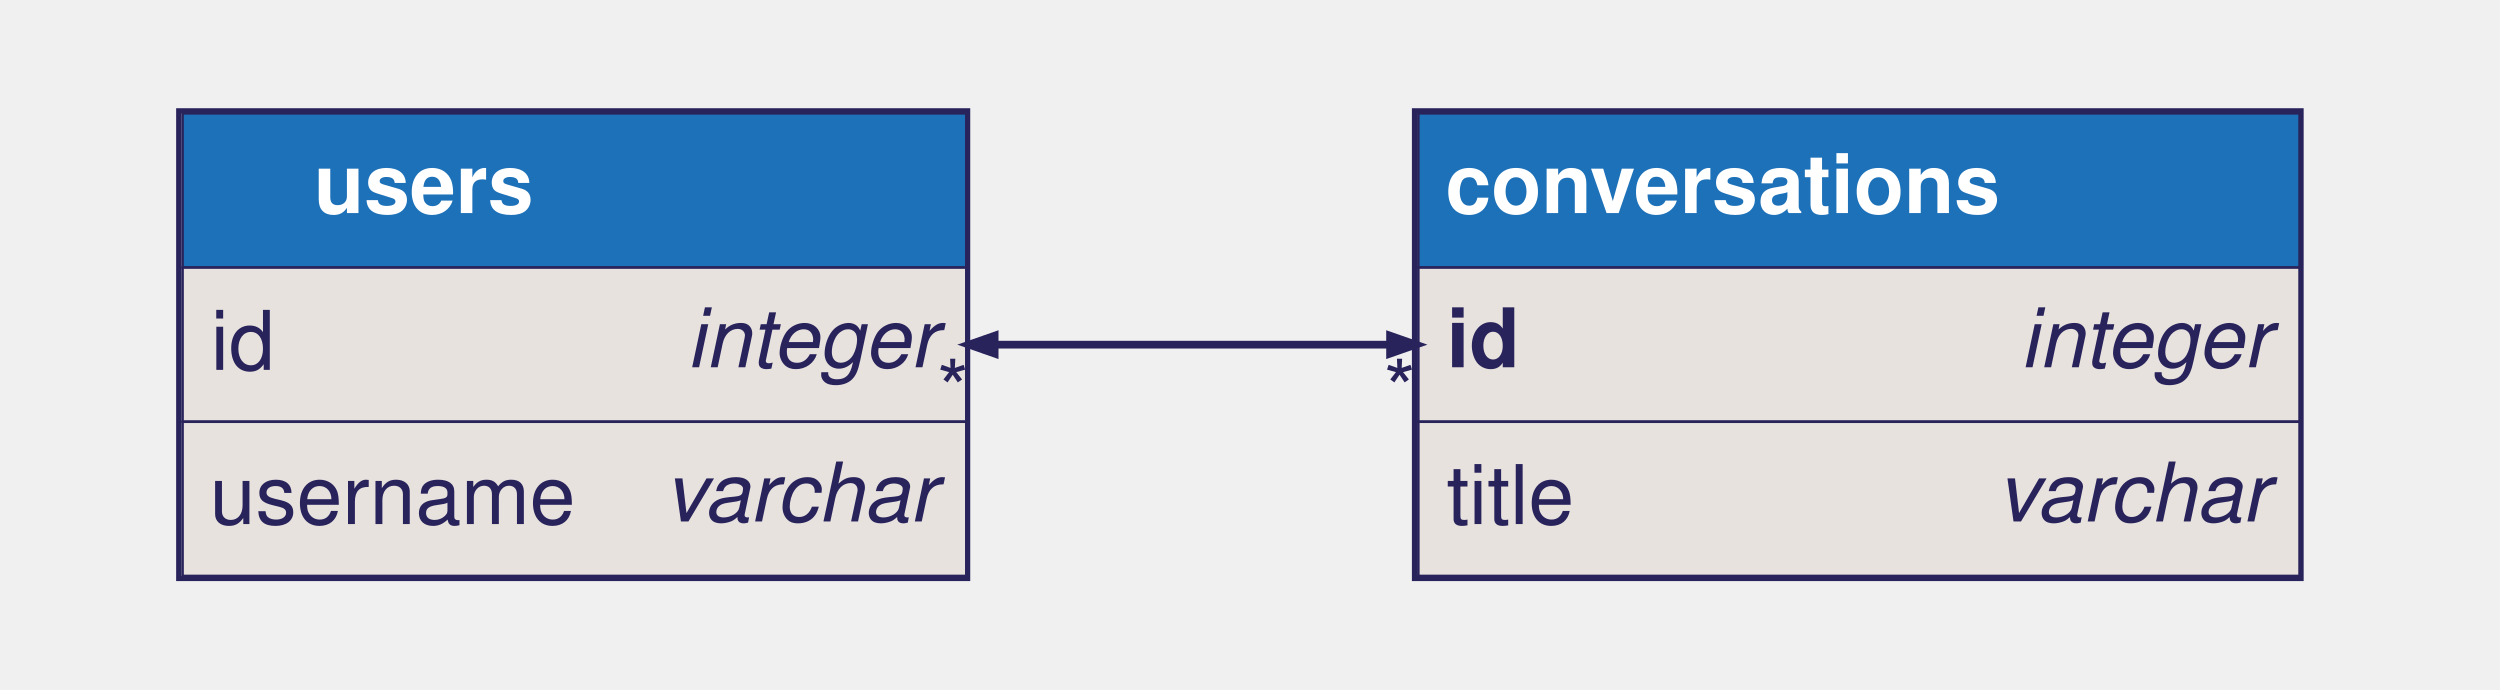
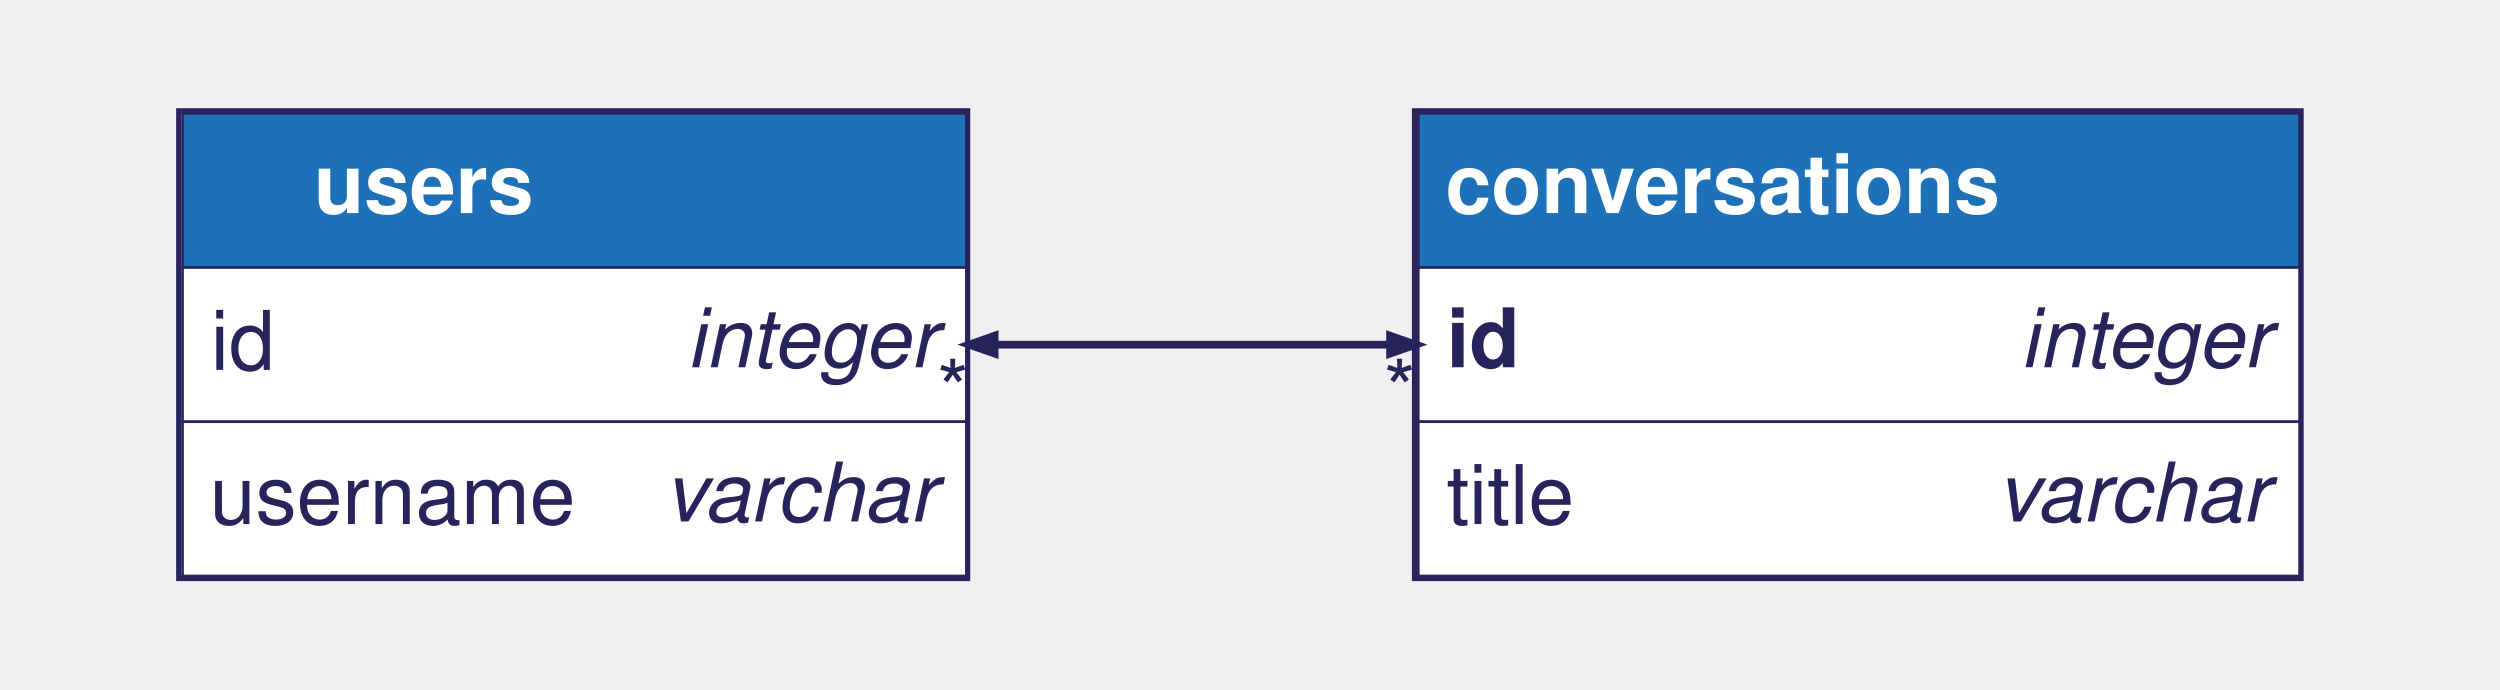
<svg xmlns="http://www.w3.org/2000/svg" width="972pt" height="268pt" viewBox="0.00 0.00 971.72 268.22">
  <g id="graph0" class="graph" transform="scale(1 1) rotate(0) translate(4 264.22)">
    <g id="users" class="node">
      <ellipse fill="none" stroke="black" stroke-width="0" cx="218.5" cy="-130.11" rx="218.49" ry="130.22" />
      <polygon fill="#1d71b8" stroke="transparent" points="66.5,-160.11 66.5,-220.11 371.5,-220.11 371.5,-160.11 66.5,-160.11" />
      <polygon fill="none" stroke="#29235c" points="66.5,-160.11 66.5,-220.11 371.5,-220.11 371.5,-160.11 66.5,-160.11" />
      <text text-anchor="start" x="117.63" y="-181.31" font-family="Helvetica,sans-Serif" font-weight="bold" font-size="32.00" fill="#ffffff">       users       </text>
-       <polygon fill="#e7e2dd" stroke="transparent" points="66.5,-100.11 66.5,-160.11 371.5,-160.11 371.5,-100.11 66.5,-100.11" />
+       <polygon fill="#ffffff" stroke="transparent" points="66.5,-100.11 66.5,-160.11 371.5,-160.11 371.5,-100.11 66.5,-100.11" />
      <polygon fill="none" stroke="#29235c" points="66.5,-100.11 66.5,-160.11 371.5,-160.11 371.5,-100.11 66.5,-100.11" />
      <text text-anchor="start" x="77.5" y="-120.31" font-family="Helvetica,sans-Serif" font-size="32.00" fill="#29235c">id    </text>
      <text text-anchor="start" x="262.69" y="-121.31" font-family="Helvetica,sans-Serif" font-style="italic" font-size="32.00" fill="#29235c">integer</text>
-       <polygon fill="#e7e2dd" stroke="transparent" points="66.5,-40.11 66.5,-100.11 371.5,-100.11 371.5,-40.11 66.5,-40.11" />
+       <polygon fill="#ffffff" stroke="transparent" points="66.5,-40.11 66.5,-100.11 371.5,-100.11 371.5,-40.11 66.5,-40.11" />
      <polygon fill="none" stroke="#29235c" points="66.5,-40.11 66.5,-100.11 371.5,-100.11 371.5,-40.11 66.5,-40.11" />
      <text text-anchor="start" x="77.09" y="-60.31" font-family="Helvetica,sans-Serif" font-size="32.00" fill="#29235c">username    </text>
      <text text-anchor="start" x="254.16" y="-61.31" font-family="Helvetica,sans-Serif" font-style="italic" font-size="32.00" fill="#29235c">varchar</text>
      <polygon fill="none" stroke="#29235c" stroke-width="2" points="65,-39.11 65,-221.11 372,-221.11 372,-39.11 65,-39.11" />
    </g>
    <g id="conversations" class="node">
      <ellipse fill="none" stroke="black" stroke-width="0" cx="718.36" cy="-130.11" rx="245.23" ry="130.22" />
      <polygon fill="#1d71b8" stroke="transparent" points="547.36,-160.11 547.36,-220.11 890.36,-220.11 890.36,-160.11 547.36,-160.11" />
      <polygon fill="none" stroke="#29235c" points="547.36,-160.11 547.36,-220.11 890.36,-220.11 890.36,-160.11 547.36,-160.11" />
      <text text-anchor="start" x="557.92" y="-181.31" font-family="Helvetica,sans-Serif" font-weight="bold" font-size="32.00" fill="#ffffff">       conversations       </text>
-       <polygon fill="#e7e2dd" stroke="transparent" points="547.36,-100.11 547.36,-160.11 890.36,-160.11 890.36,-100.11 547.36,-100.11" />
+       <polygon fill="#ffffff" stroke="transparent" points="547.36,-100.11 547.36,-160.11 890.36,-160.11 890.36,-100.11 547.36,-100.11" />
      <polygon fill="none" stroke="#29235c" points="547.36,-100.11 547.36,-160.11 890.36,-160.11 890.36,-100.11 547.36,-100.11" />
      <text text-anchor="start" x="558.36" y="-121.31" font-family="Helvetica,sans-Serif" font-weight="bold" font-size="32.00" fill="#29235c">id</text>
      <text text-anchor="start" x="583.25" y="-121.31" font-family="Helvetica,sans-Serif" font-size="32.00" fill="#29235c">    </text>
      <text text-anchor="start" x="781.56" y="-121.31" font-family="Helvetica,sans-Serif" font-style="italic" font-size="32.00" fill="#29235c">integer</text>
-       <polygon fill="#e7e2dd" stroke="transparent" points="547.36,-40.11 547.36,-100.11 890.36,-100.11 890.36,-40.11 547.36,-40.11" />
+       <polygon fill="#ffffff" stroke="transparent" points="547.36,-40.11 547.36,-100.11 890.36,-100.11 890.36,-40.11 547.36,-40.11" />
      <polygon fill="none" stroke="#29235c" points="547.36,-40.11 547.36,-100.11 890.36,-100.11 890.36,-40.11 547.36,-40.11" />
      <text text-anchor="start" x="558.36" y="-60.31" font-family="Helvetica,sans-Serif" font-size="32.00" fill="#29235c">title    </text>
      <text text-anchor="start" x="772.69" y="-61.31" font-family="Helvetica,sans-Serif" font-style="italic" font-size="32.00" fill="#29235c">varchar</text>
      <polygon fill="none" stroke="#29235c" stroke-width="2" points="545.86,-39.11 545.86,-221.11 890.86,-221.11 890.86,-39.11 545.86,-39.11" />
    </g>
    <g id="edge2" class="edge">
      <path fill="none" stroke="#29235c" stroke-width="3" d="M382.57,-130.11C448.38,-130.11 470.49,-130.11 536.32,-130.11" />
      <polygon fill="#29235c" stroke="#29235c" stroke-width="3" points="382.5,-126.61 372.5,-130.11 382.5,-133.61 382.5,-126.61" />
      <polygon fill="#29235c" stroke="#29235c" stroke-width="3" points="536.36,-133.61 546.36,-130.11 536.36,-126.61 536.36,-133.61" />
      <text text-anchor="middle" x="540.14" y="-101.31" font-family="Helvetica,sans-Serif" font-size="32.00" fill="#29235c">*</text>
      <text text-anchor="middle" x="366.27" y="-101.31" font-family="Helvetica,sans-Serif" font-size="32.00" fill="#29235c">*</text>
    </g>
  </g>
</svg>
